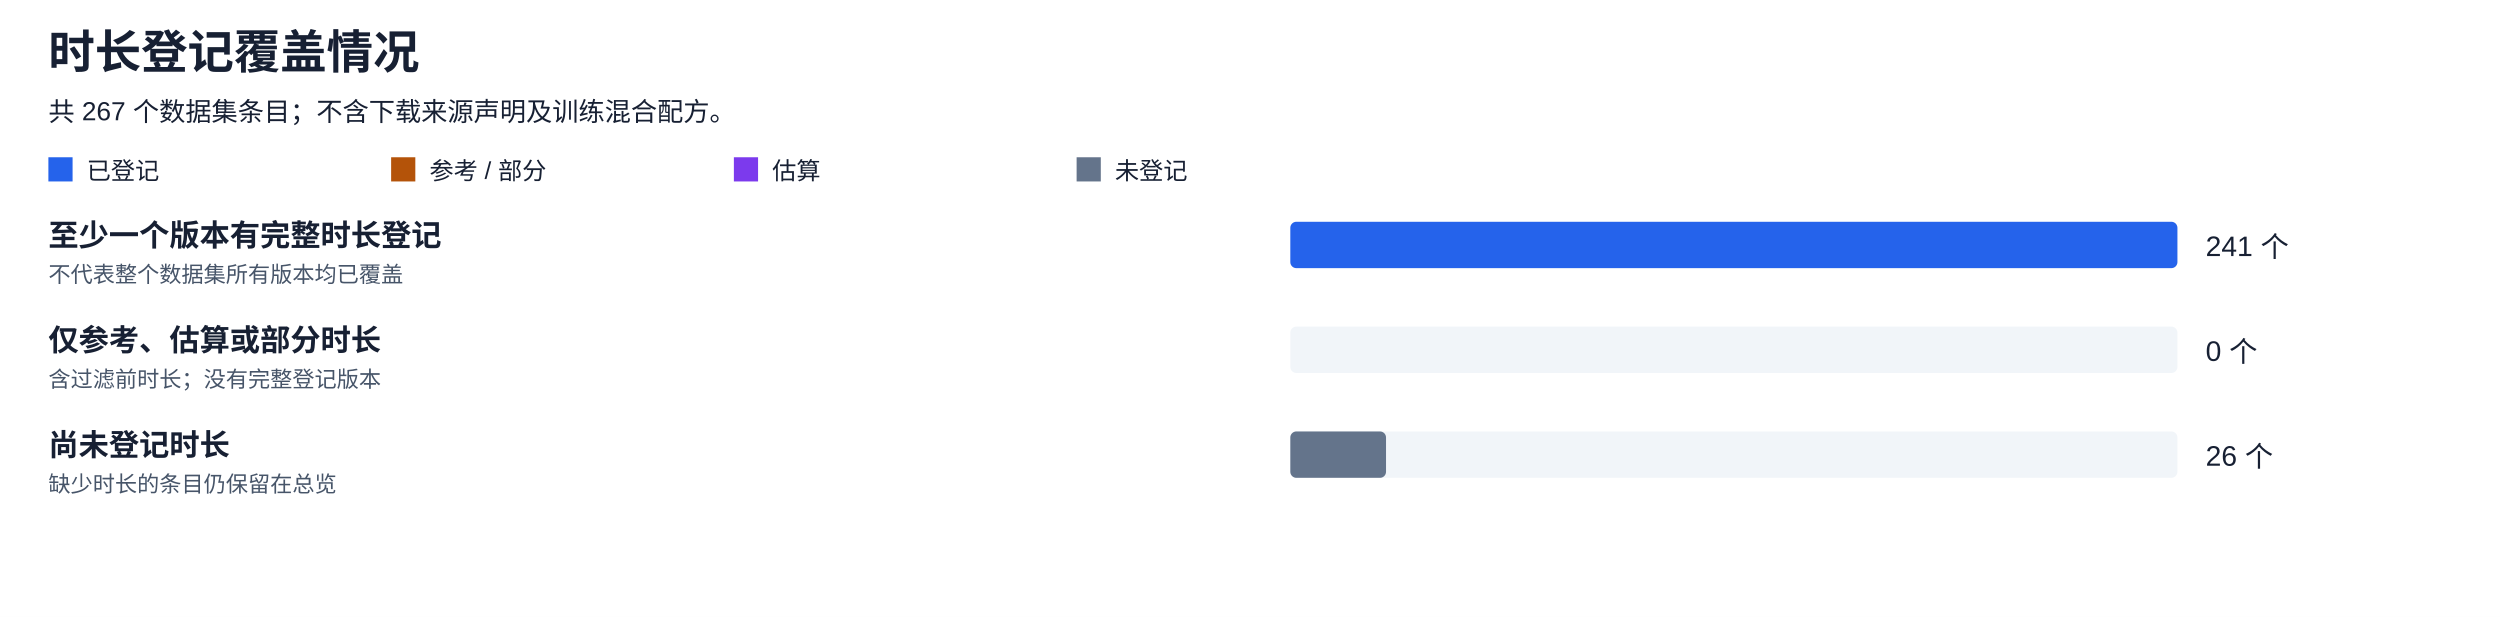
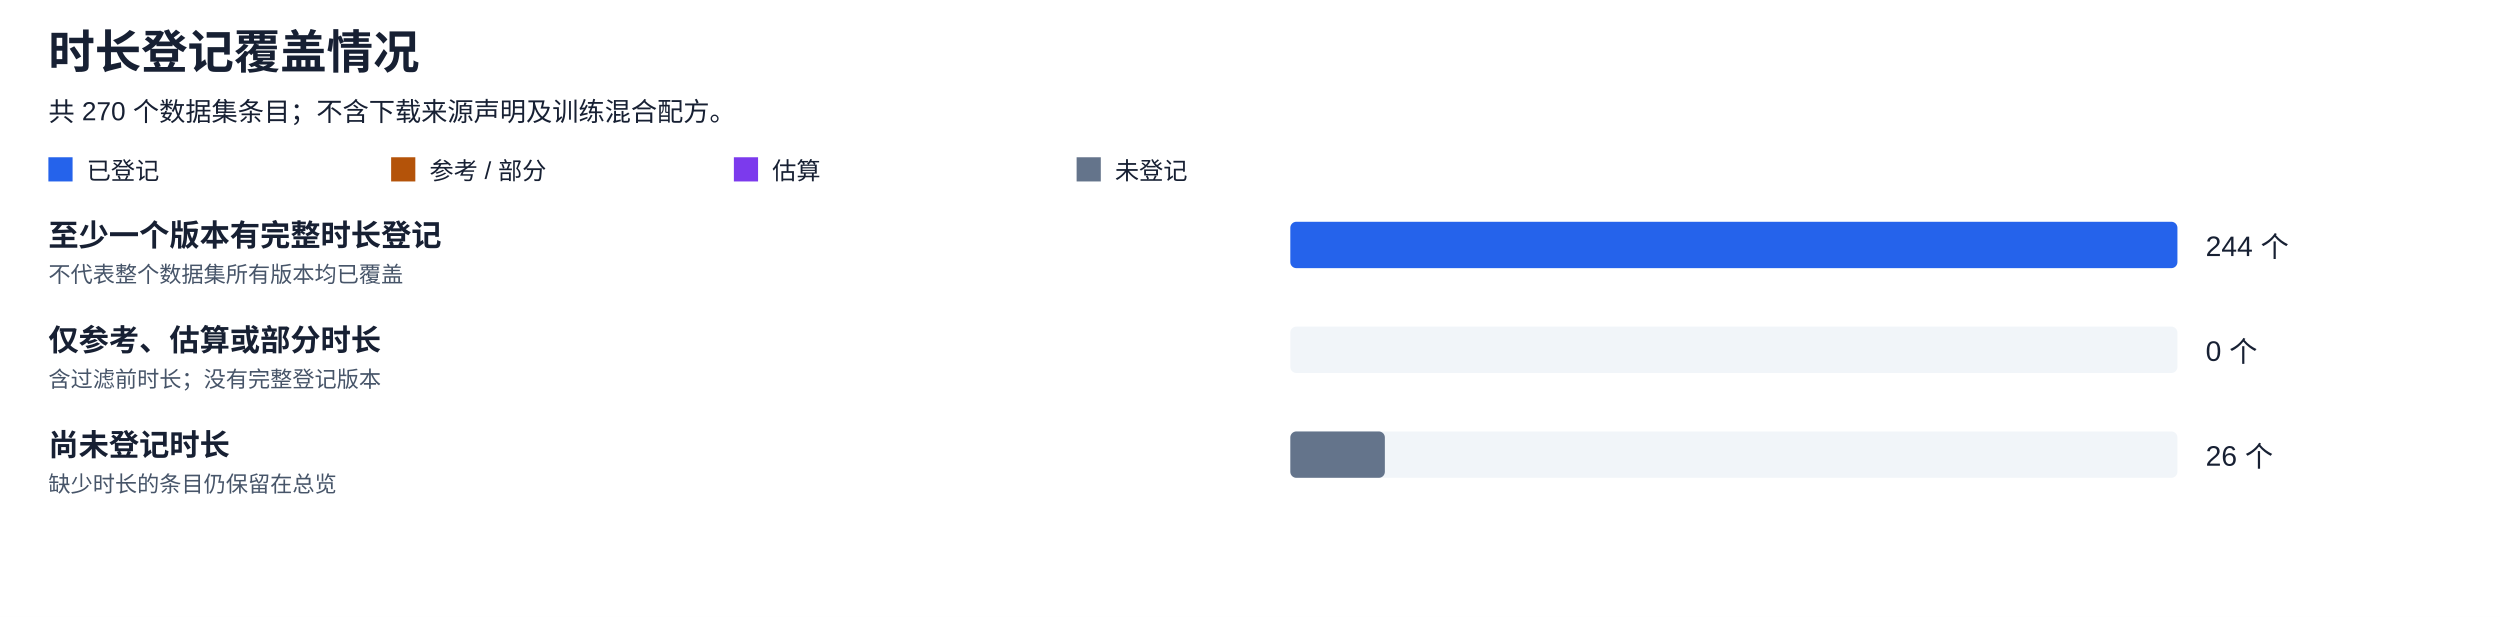
<svg xmlns="http://www.w3.org/2000/svg" width="1240" height="306" viewBox="0 0 1240 306" role="img" aria-labelledby="title desc">
  <rect width="100%" height="100%" fill="white" />
  <g font-family="Arial, Noto Sans CJK SC, Microsoft YaHei, sans-serif" fill="#172033">
    <text x="24" y="34" font-size="23" font-weight="700">时长登记覆盖情况</text>
-     <text x="24" y="60" font-size="13">共 267 个数据集条目；不含下载来源声明及训练混合配方。</text>
+     <text x="24" y="60" font-size="13">共 270 个数据集条目；不含下载来源声明及训练混合配方。</text>
    <rect x="24" y="78" width="12" height="12" fill="#2563eb" />
    <text x="43" y="89" font-size="12">已登记</text>
    <rect x="194" y="78" width="12" height="12" fill="#b45309" />
    <text x="213" y="89" font-size="12">参考 / 部分</text>
    <rect x="364" y="78" width="12" height="12" fill="#7c3aed" />
    <text x="383" y="89" font-size="12">估算</text>
    <rect x="534" y="78" width="12" height="12" fill="#64748b" />
    <text x="553" y="89" font-size="12">未登记</text>
    <text x="24" y="122" font-size="15" font-weight="600">至少一个版本有完整时长登记</text>
    <text x="24" y="140" font-size="11" fill="#475569">不代表整个数据集所有版本均已覆盖</text>
    <rect x="640" y="110" width="440" height="23" rx="3" fill="#f1f5f9" />
    <rect x="640" y="110" width="440.00" height="23" rx="3" fill="#2563eb" />
-     <text x="1094" y="127" font-size="14">241 个</text>
+     <text x="1094" y="127" font-size="14">244 个</text>
    <text x="24" y="174" font-size="15" font-weight="600">仅参考、估算或部分时长</text>
    <text x="24" y="192" font-size="11" fill="#475569">含过滤前时长；没有完整登记版本</text>
    <rect x="640" y="162" width="440" height="23" rx="3" fill="#f1f5f9" />
    <rect x="640" y="162" width="0.00" height="23" rx="3" fill="#b45309" />
    <text x="1094" y="179" font-size="14">0 个</text>
    <text x="24" y="226" font-size="15" font-weight="600">尚未登记时长</text>
    <text x="24" y="244" font-size="11" fill="#475569">缺少时长的条目仍保留在总览</text>
    <rect x="640" y="214" width="440" height="23" rx="3" fill="#f1f5f9" />
-     <rect x="640" y="214" width="47.47" height="23" rx="3" fill="#64748b" />
+     <rect x="640" y="214" width="46.89" height="23" rx="3" fill="#64748b" />
    <text x="1094" y="231" font-size="14">26 个</text>
  </g>
</svg>
